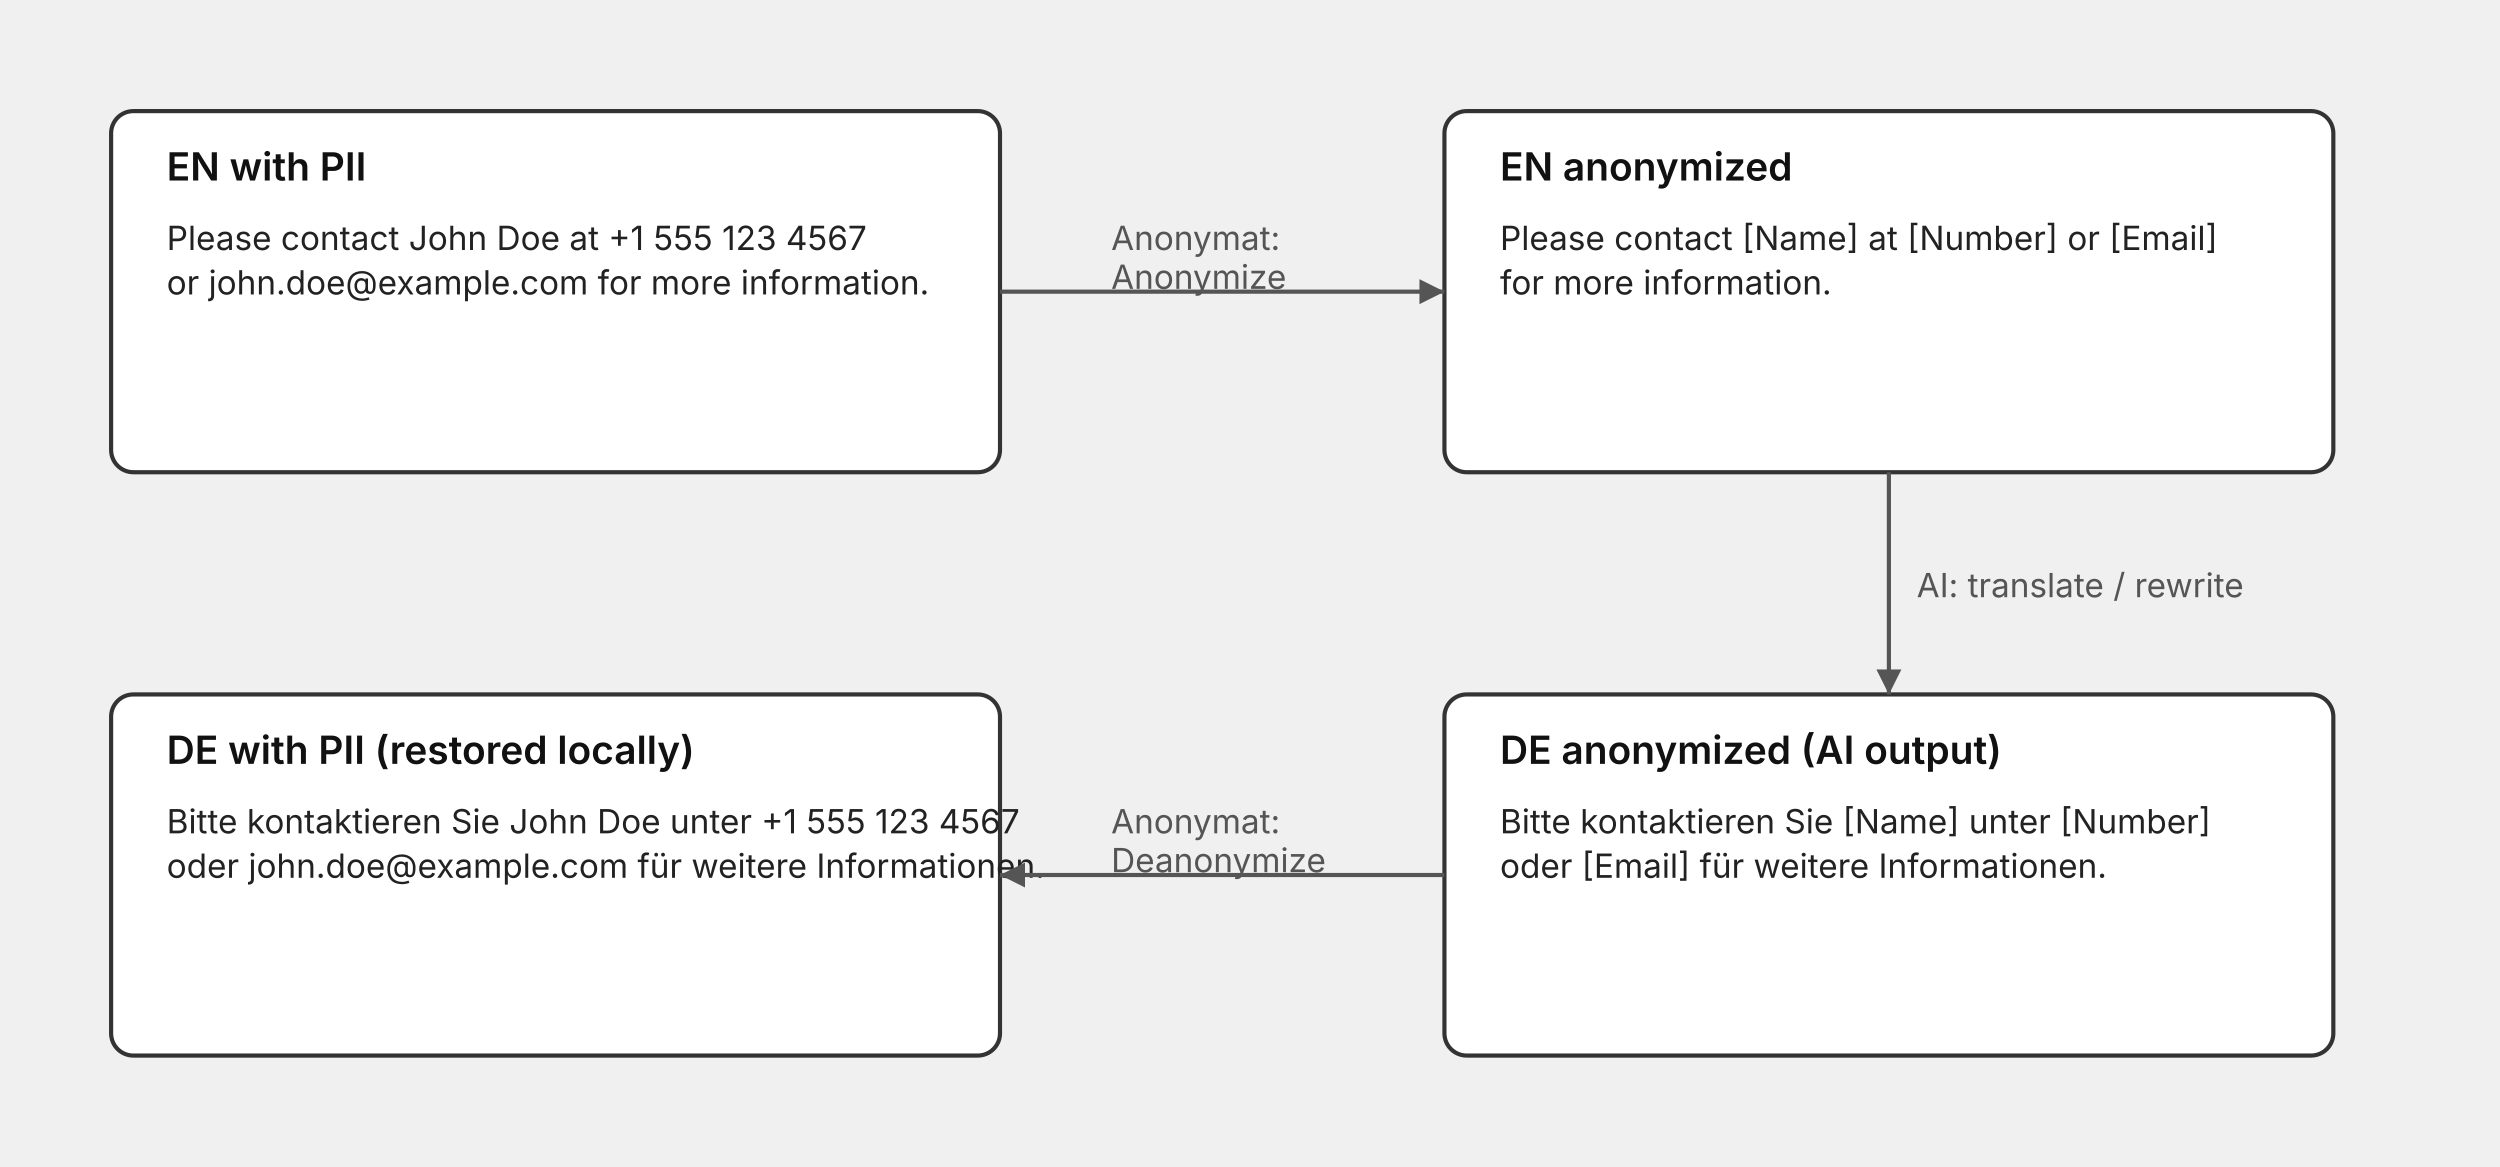
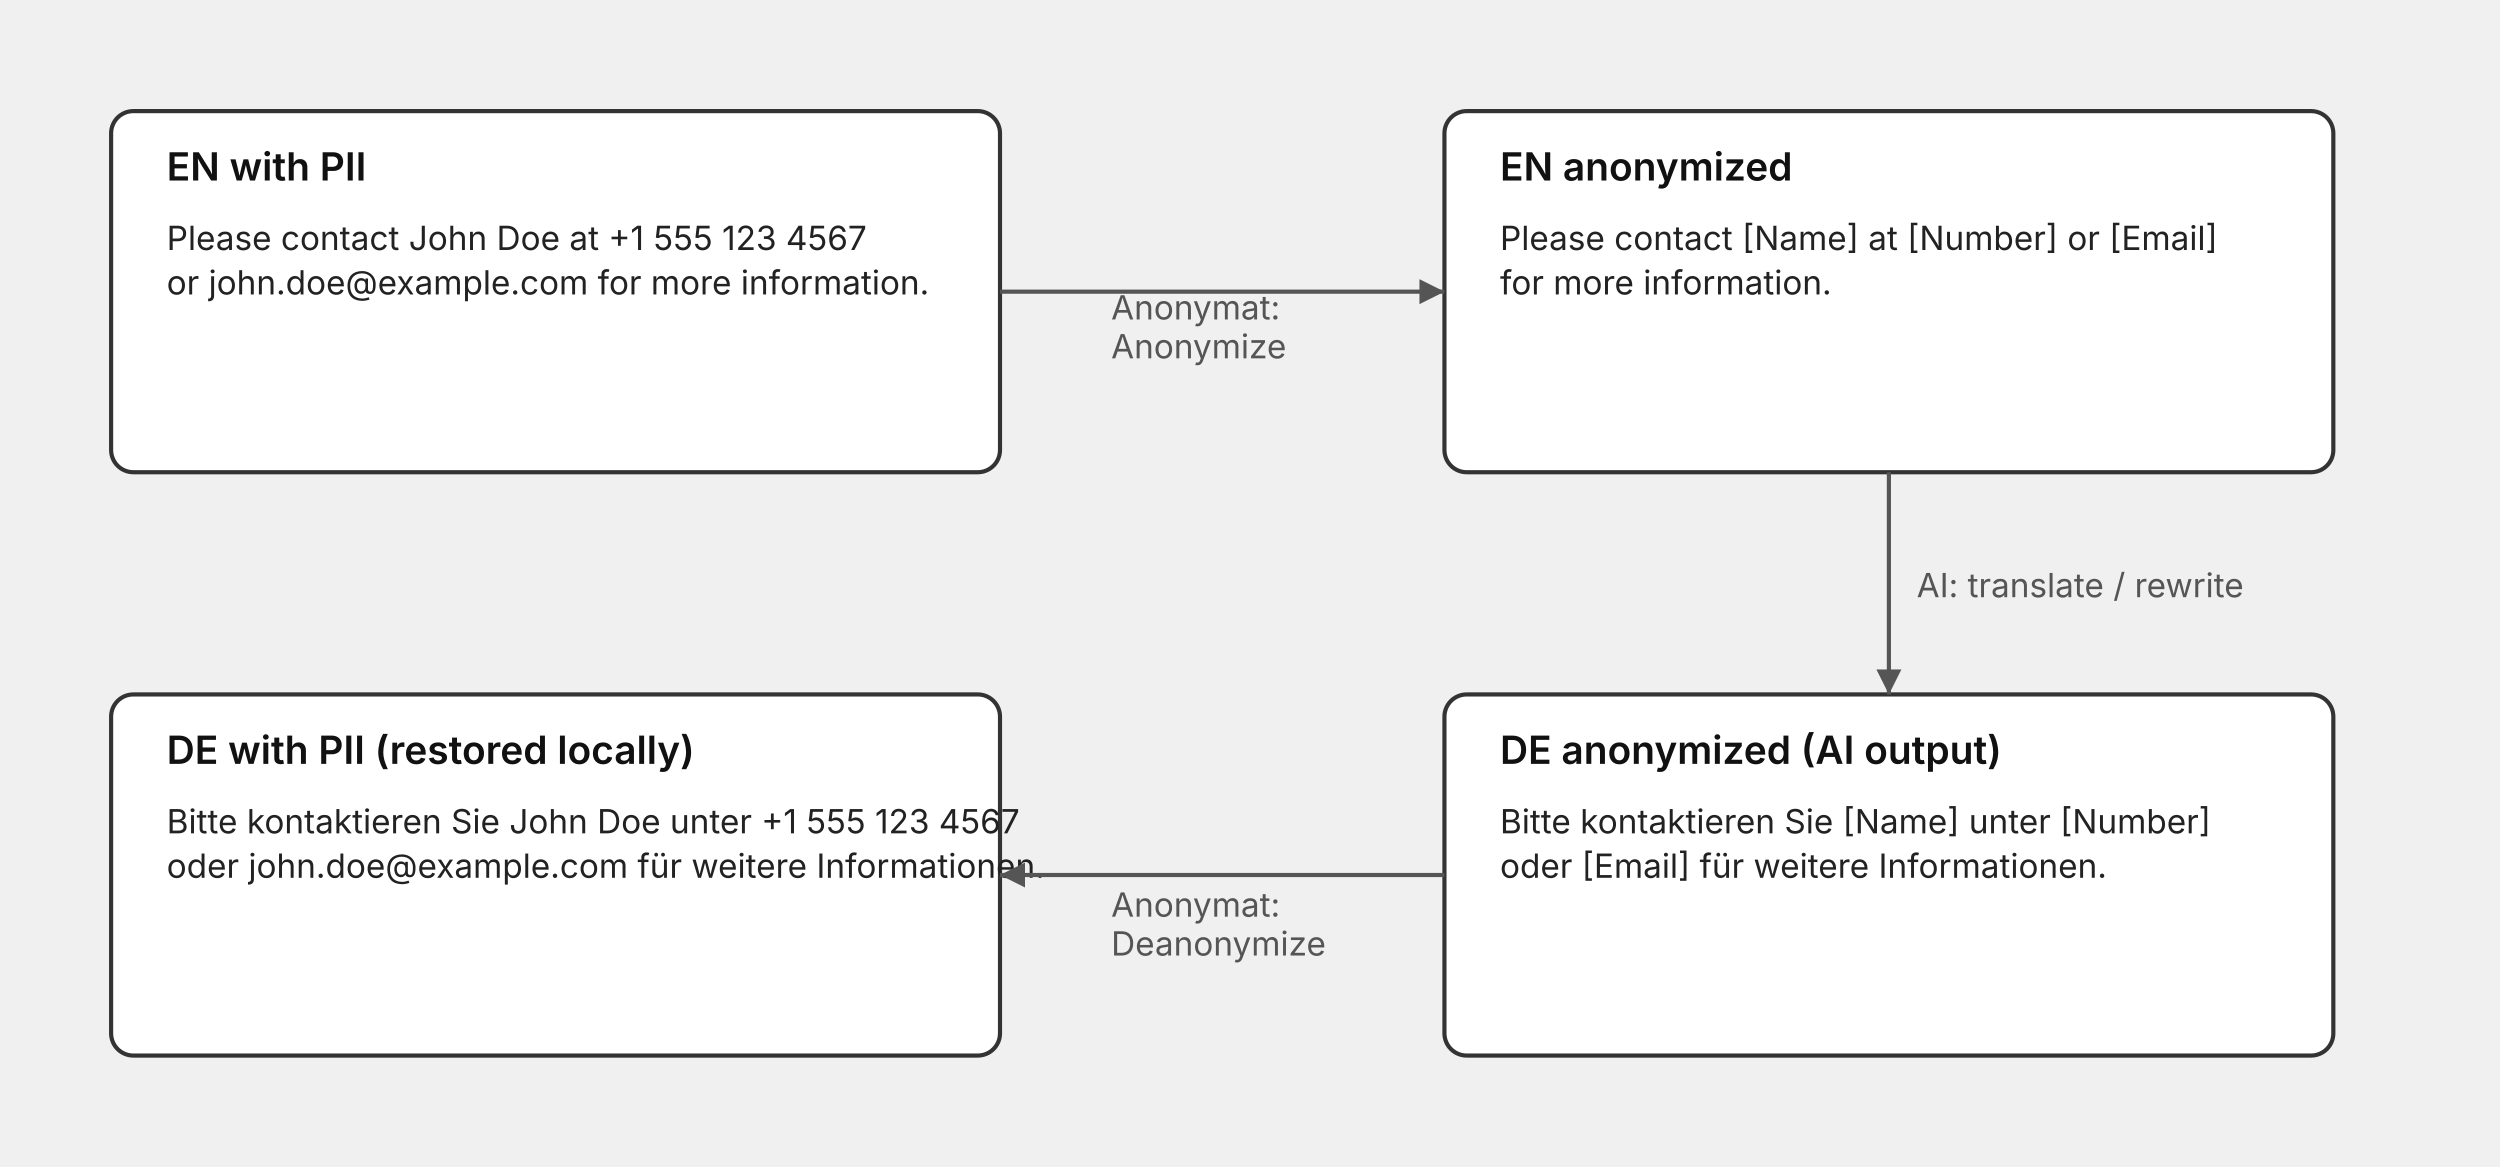
<svg xmlns="http://www.w3.org/2000/svg" width="900" height="420" viewBox="0 0 900 420" role="img" aria-labelledby="title desc">
  <style>
    .box {
      fill: #ffffff;
      stroke: #333333;
      stroke-width: 1.5;
      rx: 8;
      ry: 8;
    }
    .title {
      font-family: system-ui, -apple-system, BlinkMacSystemFont, "Segoe UI", sans-serif;
      font-weight: 600;
      font-size: 14px;
      fill: #111111;
    }
    .body {
      font-family: system-ui, -apple-system, BlinkMacSystemFont, "Segoe UI", sans-serif;
      font-size: 12px;
      fill: #222222;
    }
    .arrow {
      stroke: #555555;
      stroke-width: 1.5;
      fill: none;
      marker-end: url(#arrowhead);
    }
    .label {
      font-family: system-ui, -apple-system, BlinkMacSystemFont, "Segoe UI", sans-serif;
      font-size: 12px;
      fill: #555555;
    }
  </style>
  <defs>
    <marker id="arrowhead" markerWidth="8" markerHeight="8" refX="6" refY="3" orient="auto">
      <path d="M0,0 L6,3 L0,6 z" fill="#555555" />
    </marker>
  </defs>
  <rect class="box" x="40" y="40" width="320" height="130" />
  <text class="title" x="60" y="65">EN with PII</text>
  <text class="body" x="60" y="90">
    <tspan x="60" dy="0">Please contact John Doe at +1 555 123 4567</tspan>
    <tspan x="60" dy="16">or john.doe@example.com for more information.</tspan>
  </text>
  <rect class="box" x="520" y="40" width="320" height="130" />
  <text class="title" x="540" y="65">EN anonymized</text>
  <text class="body" x="540" y="90">
    <tspan x="540" dy="0">Please contact [Name] at [Number] or [Email]</tspan>
    <tspan x="540" dy="16">for more information.</tspan>
  </text>
  <rect class="box" x="520" y="250" width="320" height="130" />
  <text class="title" x="540" y="275">DE anonymized (AI output)</text>
  <text class="body" x="540" y="300">
    <tspan x="540" dy="0">Bitte kontaktieren Sie [Name] unter [Number]</tspan>
    <tspan x="540" dy="16">oder [Email] für weitere Informationen.</tspan>
  </text>
  <rect class="box" x="40" y="250" width="320" height="130" />
  <text class="title" x="60" y="275">DE with PII (restored locally)</text>
  <text class="body" x="60" y="300">
    <tspan x="60" dy="0">Bitte kontaktieren Sie John Doe unter +1 555 123 4567</tspan>
    <tspan x="60" dy="16">oder john.doe@example.com für weitere Informationen.</tspan>
  </text>
  <path class="arrow" d="M360,105 H520" />
-   <text class="label" x="400" y="90">
+   <text class="label" x="400" y="115">
    <tspan x="400" dy="0">Anonymat:</tspan>
    <tspan x="400" dy="14">Anonymize</tspan>
  </text>
  <path class="arrow" d="M680,170 V250" />
  <text class="label" x="690" y="215">AI: translate / rewrite</text>
  <path class="arrow" d="M520,315 H360" />
-   <text class="label" x="400" y="300">
+   <text class="label" x="400" y="330">
    <tspan x="400" dy="0">Anonymat:</tspan>
    <tspan x="400" dy="14">Deanonymize</tspan>
  </text>
</svg>
